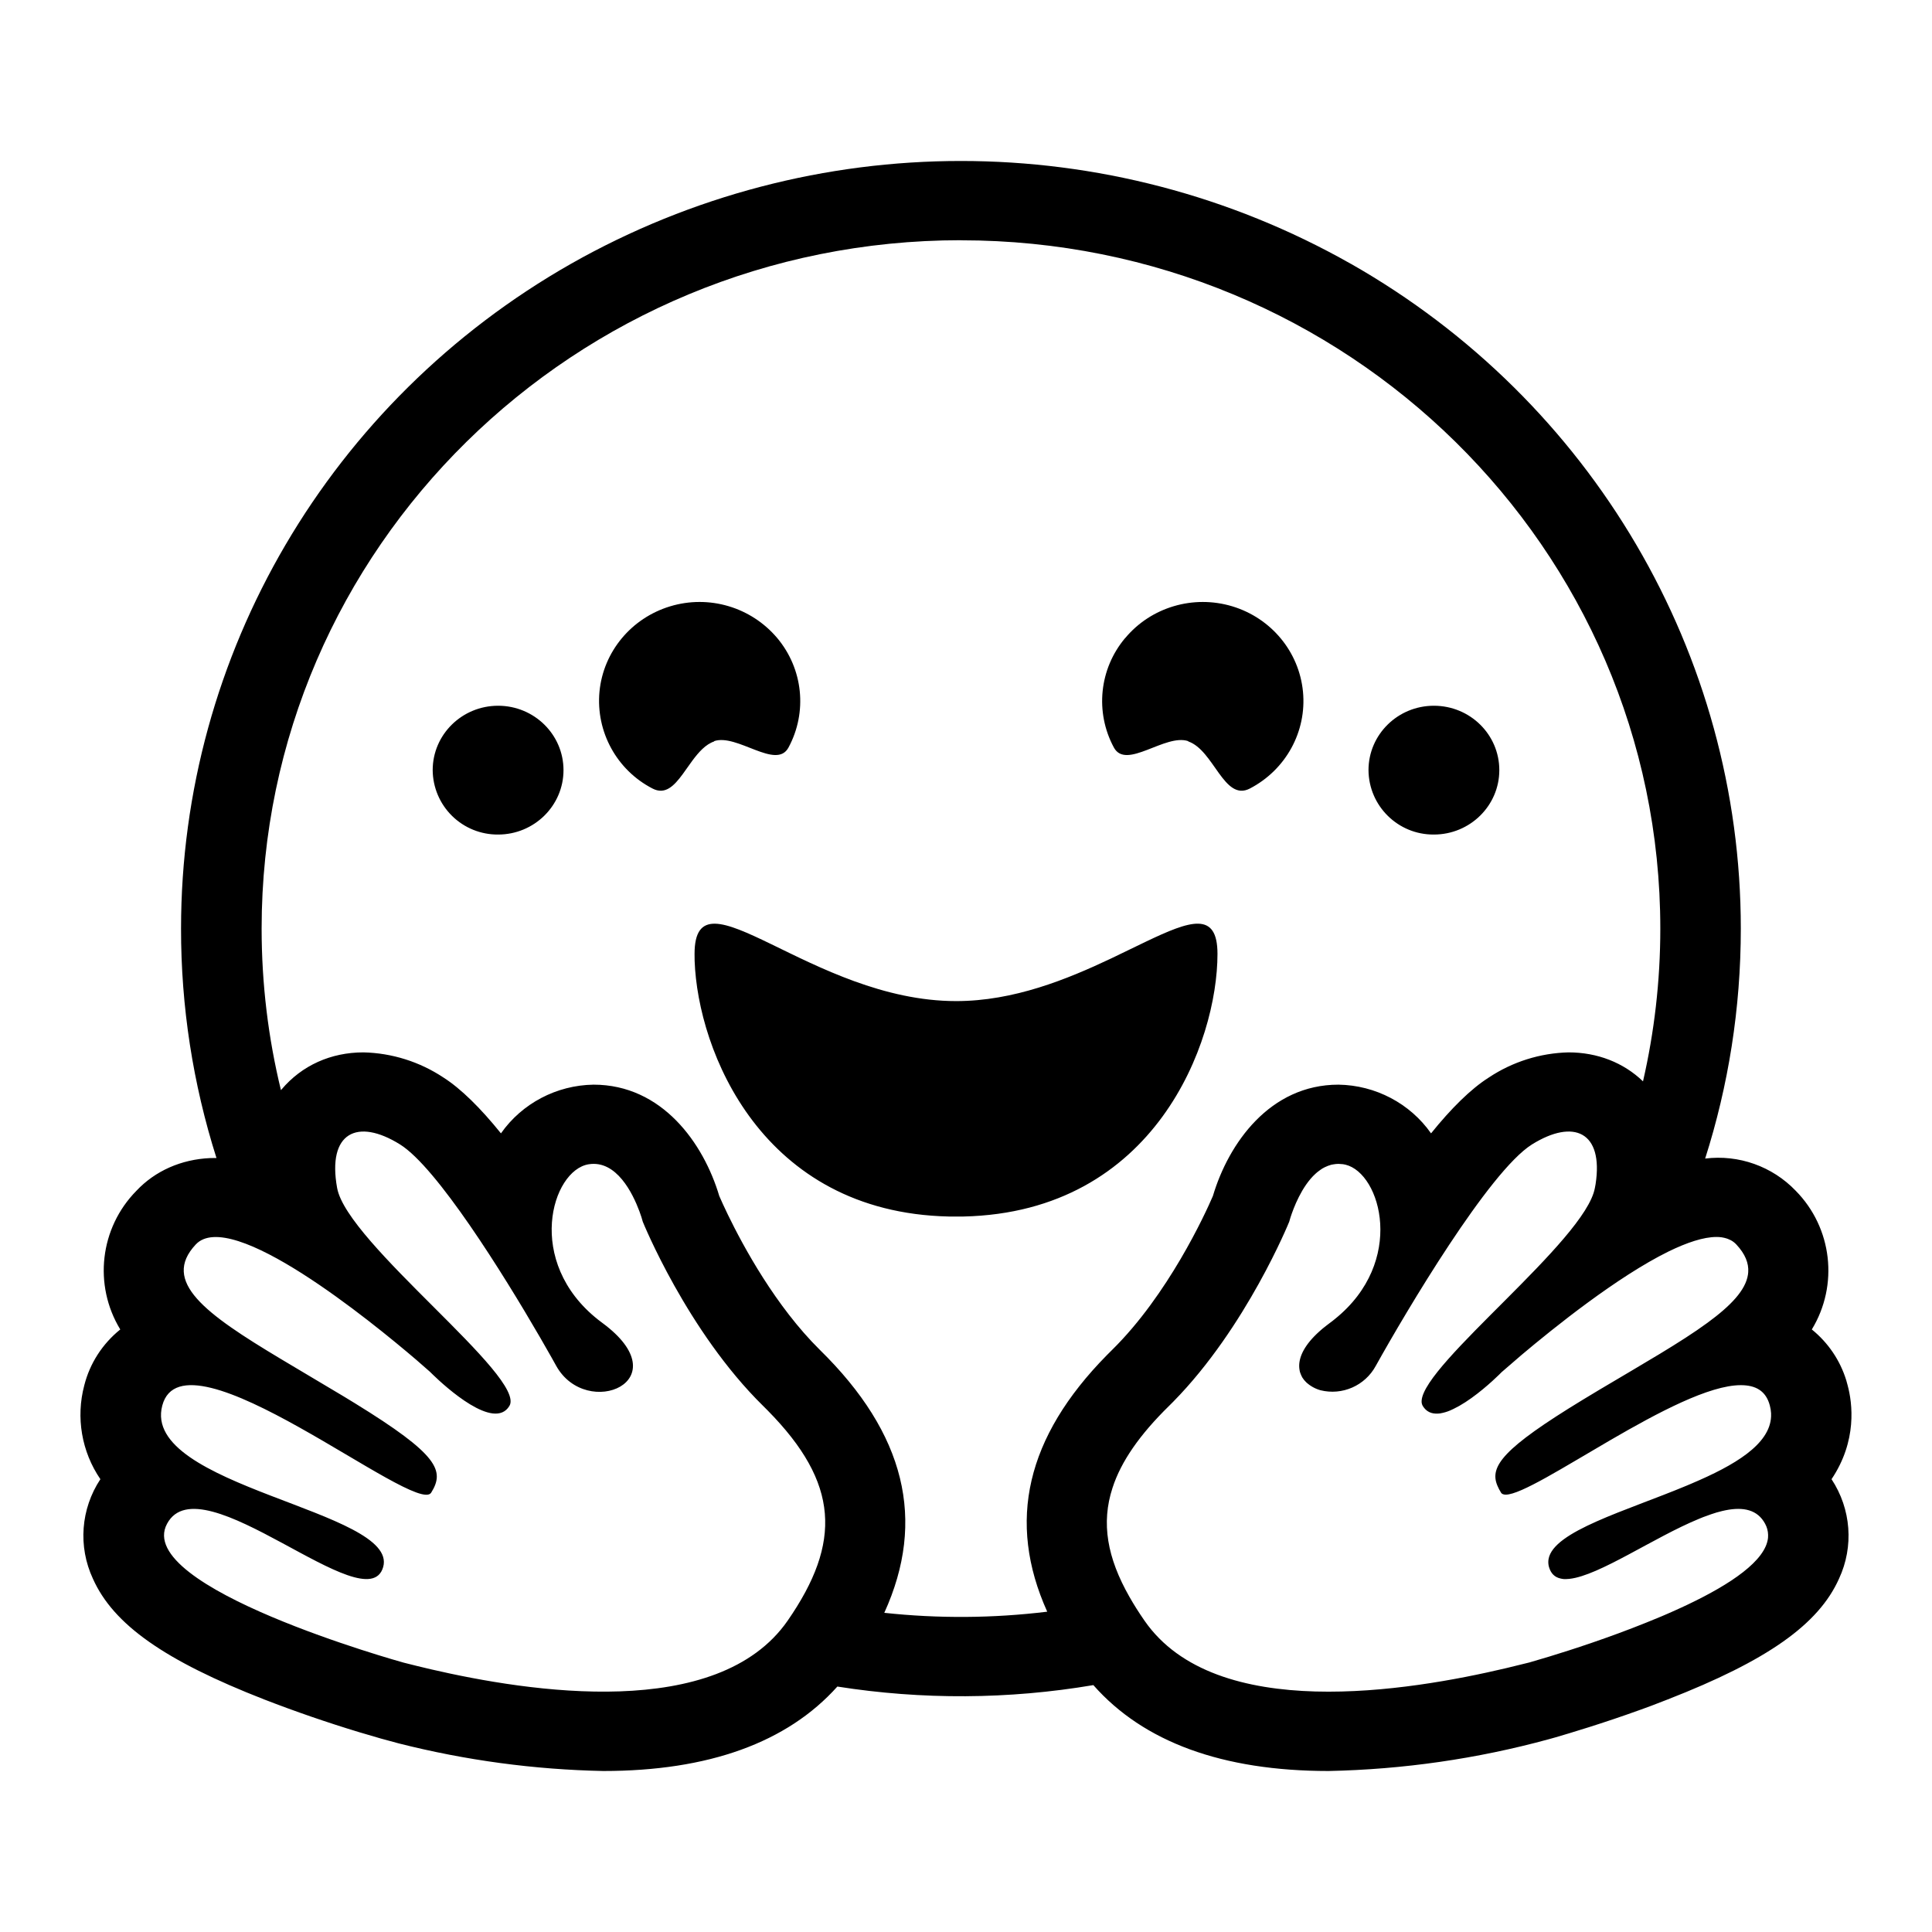
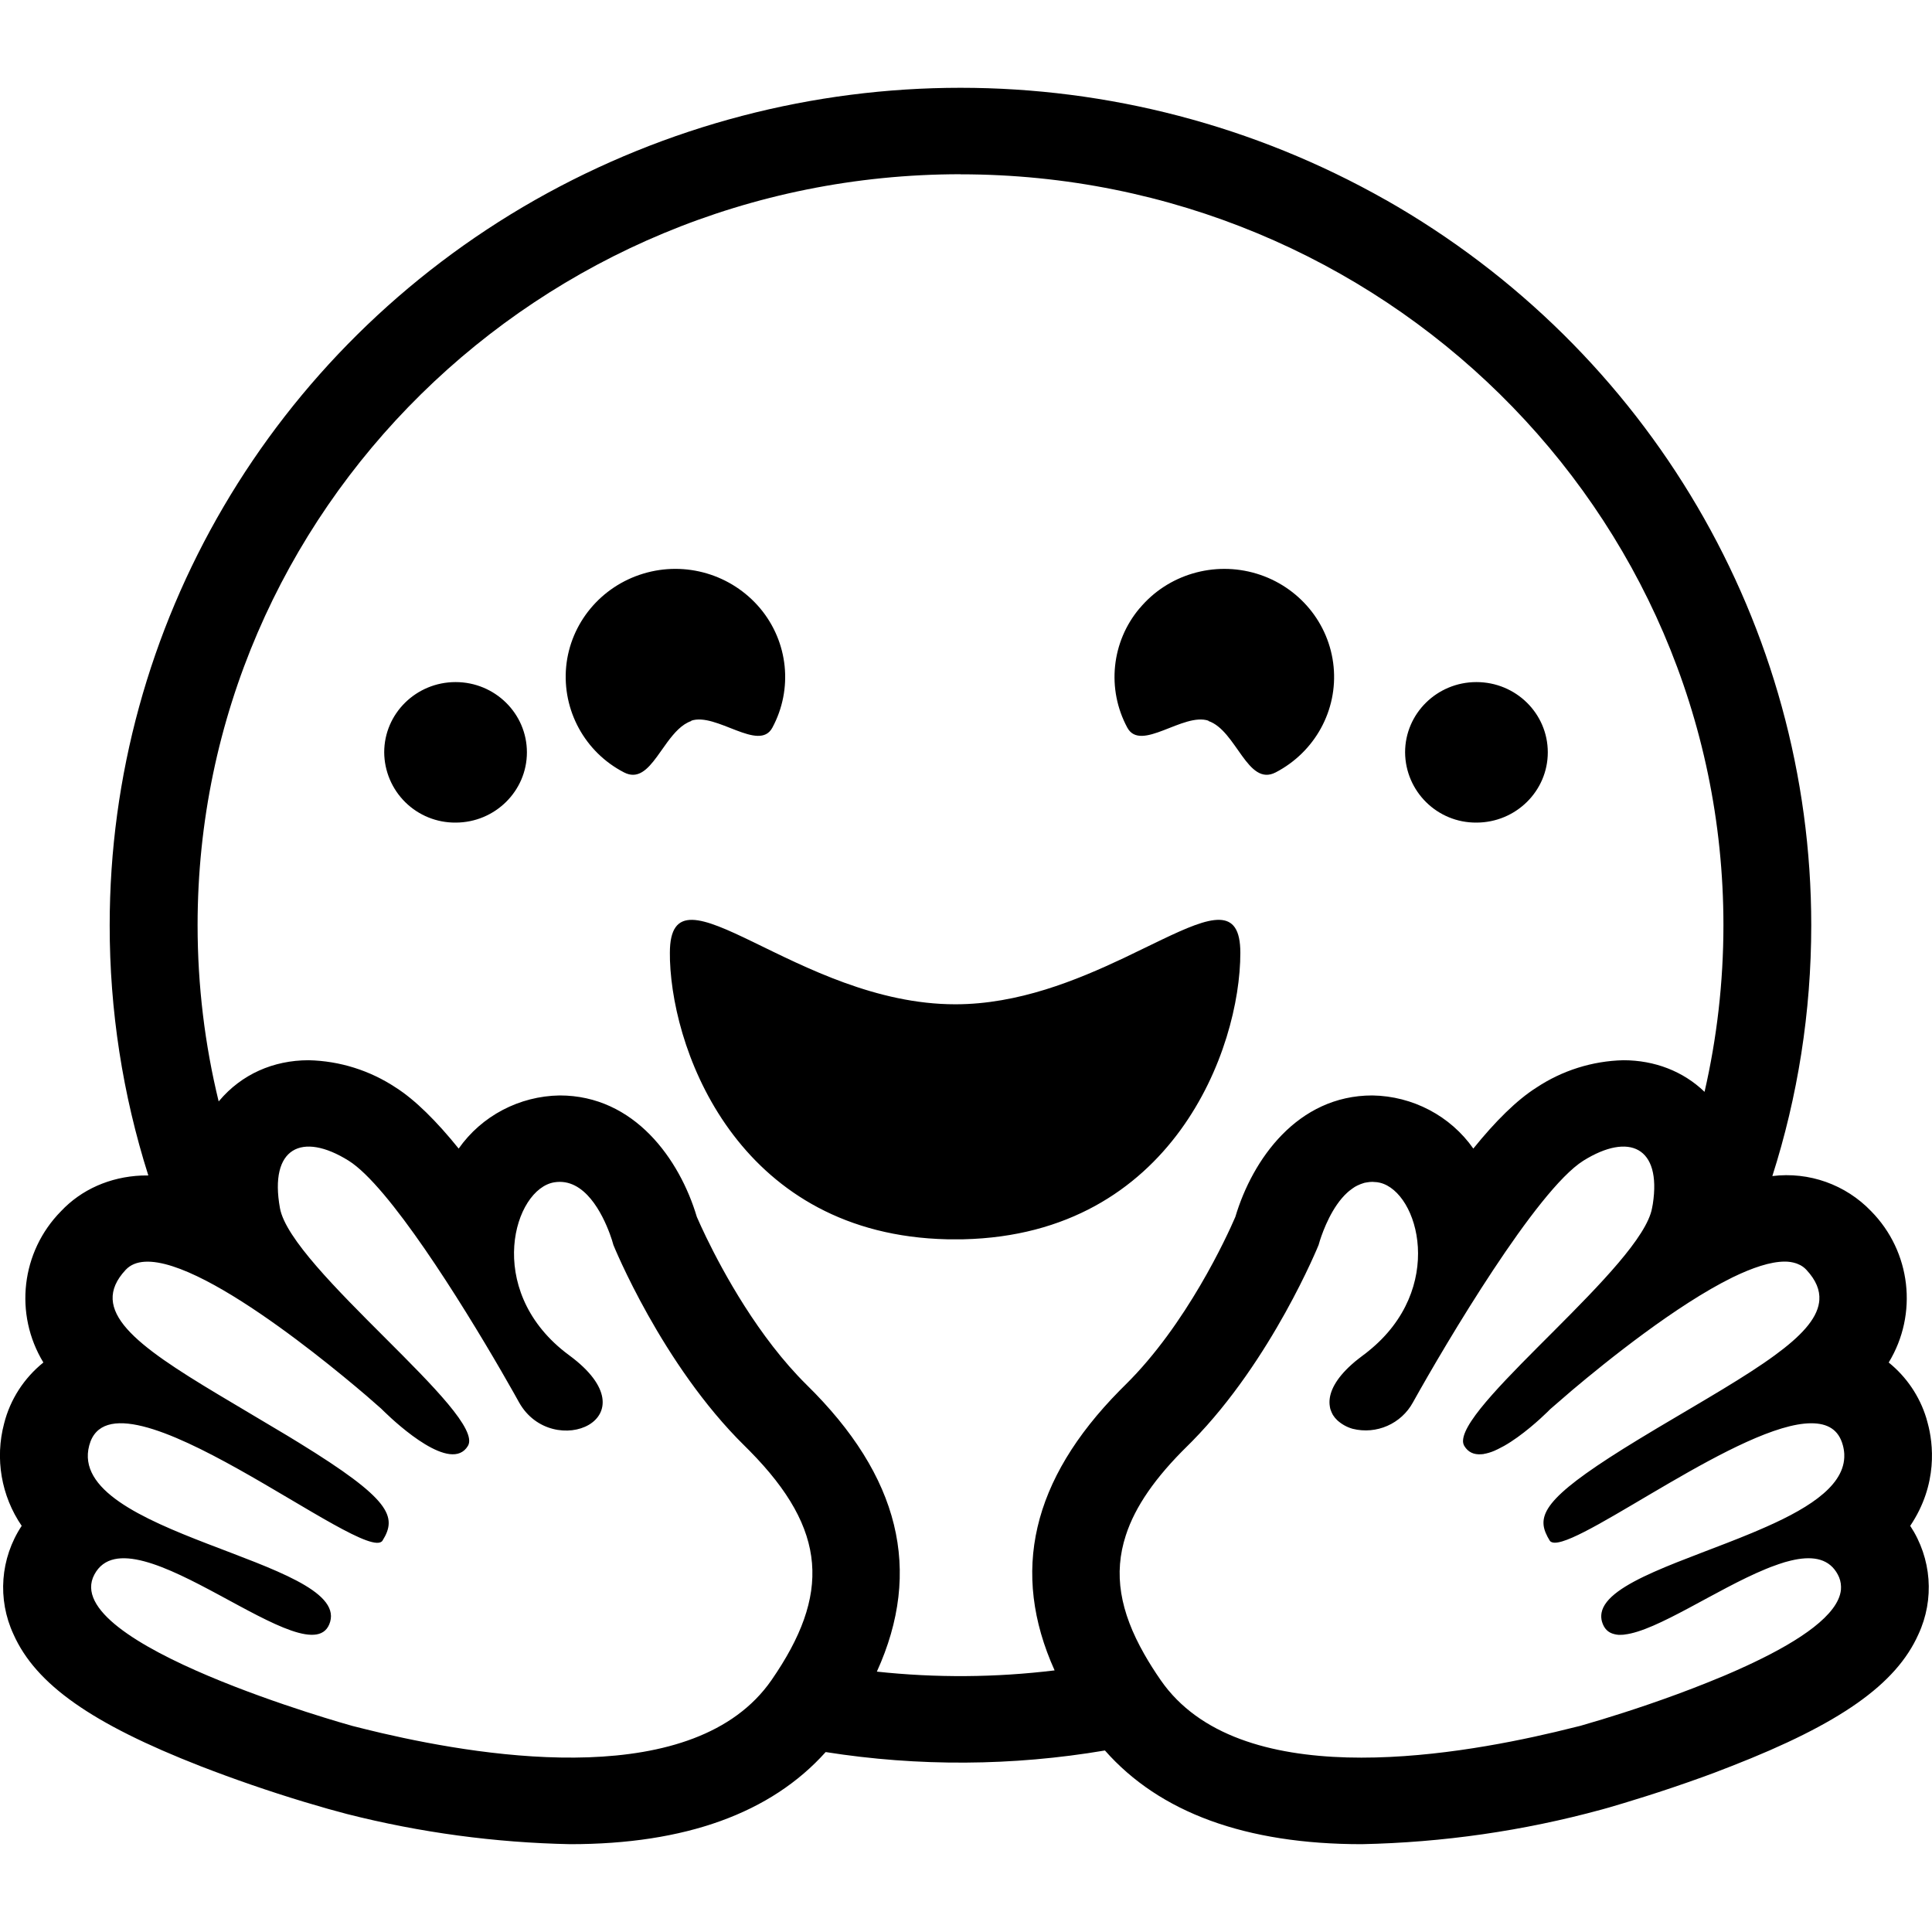
- <svg xmlns="http://www.w3.org/2000/svg" viewBox="0 0 24 24">
+ <svg xmlns="http://www.w3.org/2000/svg" viewBox="1 1 22 22">
  <path fill="#000000" fill-rule="evenodd" d="M16.781 3.277c2.997 1.704 4.844 4.851 4.844 8.258 0 .995-.155 1.955-.443 2.857a1.332 1.332 0 011.125.4 1.41 1.41 0 01.2 1.723c.204.165.352.385.428.632l.017.062c.06.222.12.69-.2 1.166.244.37.279.836.093 1.236-.255.57-.893 1.018-2.128 1.5l-.202.078-.131.048c-.478.173-.89.295-1.061.345l-.086.024c-.89.243-1.808.375-2.732.394-1.32 0-2.3-.36-2.923-1.067a9.852 9.852 0 01-3.18.018C9.778 21.647 8.802 22 7.494 22a11.249 11.249 0 01-2.541-.343l-.221-.06-.273-.08a16.574 16.574 0 01-1.175-.405c-1.237-.483-1.875-.93-2.13-1.501-.186-.4-.151-.867.093-1.236a1.42 1.42 0 01-.2-1.166c.069-.273.226-.516.447-.694a1.41 1.41 0 01.2-1.722c.233-.248.557-.391.917-.407l.078-.001a9.385 9.385 0 01-.44-2.85c0-3.407 1.847-6.554 4.844-8.258a9.822 9.822 0 019.687 0zM4.188 14.758c.125.687 2.357 2.35 2.14 2.707-.19.315-.796-.239-.948-.386l-.041-.04-.168-.147c-.561-.479-2.304-1.9-2.74-1.432-.43.46.119.859 1.055 1.42l.784.467.136.083c1.045.643 1.12.84.95 1.113-.188.295-3.07-2.1-3.34-1.083-.27 1.011 2.942 1.304 2.744 2.006-.2.7-2.265-1.324-2.685-.537-.425.79 2.913 1.718 2.94 1.725l.16.04.175.042c1.227.284 3.565.65 4.435-.604.673-.973.64-1.709-.248-2.61l-.057-.057c-.945-.928-1.495-2.288-1.495-2.288l-.017-.058-.025-.072c-.082-.22-.284-.639-.63-.584-.46.073-.798 1.21.12 1.933l.05.038c.977.721-.195 1.21-.573.534l-.058-.104-.143-.25c-.463-.799-1.282-2.111-1.739-2.397-.532-.332-.907-.148-.782.541zm14.842-.541c-.533.335-1.563 2.074-1.94 2.751a.613.613 0 01-.687.302.436.436 0 01-.176-.098.303.303 0 01-.049-.06l-.014-.028-.008-.02-.007-.019-.003-.013-.003-.017a.289.289 0 01-.004-.048c0-.12.071-.266.25-.427.026-.024.054-.047.084-.07l.047-.036c.022-.016.043-.032.063-.049.883-.71.573-1.81.131-1.917l-.031-.006-.056-.004a.368.368 0 00-.062.006l-.028.005-.042.014-.039.017-.028.015-.028.019-.036.027-.023.02c-.173.158-.273.428-.31.542l-.016.054s-.53 1.309-1.439 2.234l-.054.054c-.365.358-.596.69-.702 1.018-.143.437-.066.868.21 1.353.055.097.117.195.187.296.882 1.275 3.282.876 4.494.59l.286-.07.25-.074c.276-.084.736-.233 1.2-.42l.188-.077.065-.028.064-.028.124-.056.081-.038c.529-.252.964-.543.994-.827l.001-.036a.299.299 0 00-.037-.139c-.094-.176-.271-.212-.491-.168l-.045.01c-.044.01-.09.024-.136.04l-.097.035-.054.022c-.559.23-1.238.705-1.607.745h.006a.452.452 0 01-.05.003h-.024l-.024-.003-.023-.005c-.068-.016-.116-.06-.14-.142a.22.22 0 01-.005-.1c.062-.345.958-.595 1.713-.91l.066-.028c.528-.224.97-.483.985-.832v-.04a.47.47 0 00-.016-.098c-.048-.18-.175-.251-.36-.251-.785 0-2.55 1.36-2.92 1.36-.025 0-.048-.007-.058-.024a.6.6 0 01-.046-.088c-.1-.238.068-.462 1.06-1.066l.209-.126c.538-.32 1.01-.588 1.341-.831.29-.212.475-.406.503-.6l.003-.028c.008-.113-.038-.227-.147-.344a.266.266 0 00-.07-.054l-.034-.015-.013-.005a.403.403 0 00-.13-.02c-.162 0-.369.07-.595.18-.637.313-1.431.952-1.826 1.285l-.249.215-.033.033c-.08.078-.288.27-.493.386l-.071.037-.041.019a.535.535 0 01-.122.036h.005a.346.346 0 01-.031.003l.01-.001-.013.001c-.079.005-.145-.021-.19-.095a.113.113 0 01-.014-.065c.027-.465 2.034-1.991 2.152-2.642l.009-.048c.1-.65-.271-.817-.791-.493zM11.938 2.984c-4.798 0-8.688 3.829-8.688 8.55 0 .692.083 1.364.24 2.008l.008-.009c.252-.298.612-.46 1.017-.46.355.008.699.117.993.312.22.14.465.384.715.694.261-.372.69-.598 1.15-.605.852 0 1.367.728 1.562 1.383l.047.105.06.127c.192.396.595 1.139 1.143 1.68 1.06 1.04 1.324 2.115.8 3.266a8.865 8.865 0 002.024-.014c-.505-1.12-.26-2.17.74-3.186l.066-.066c.695-.684 1.157-1.69 1.252-1.912.195-.655.708-1.383 1.56-1.383.46.007.889.233 1.15.605.25-.31.495-.553.718-.694a1.87 1.87 0 01.99-.312c.357 0 .682.126.925.36.14-.61.215-1.245.215-1.898 0-4.722-3.89-8.55-8.687-8.55zm1.857 8.926l.439-.212c.553-.264.89-.383.89.152 0 1.093-.771 3.208-3.155 3.262h-.184c-2.325-.052-3.116-2.06-3.156-3.175l-.001-.087c0-1.107 1.452.586 3.25.586.716 0 1.379-.272 1.917-.526zm4.017-3.143c.45 0 .813.358.813.8 0 .441-.364.8-.813.8a.806.806 0 01-.812-.8c0-.442.364-.8.812-.8zm-11.624 0c.448 0 .812.358.812.8 0 .441-.364.8-.812.8a.806.806 0 01-.813-.8c0-.442.364-.8.813-.8zm7.79-.841c.32-.384.846-.54 1.33-.394.483.146.83.564.878 1.06.048.495-.212.97-.659 1.203-.322.168-.447-.477-.767-.585l.002-.003c-.287-.098-.772.362-.925.079a1.215 1.215 0 01.14-1.36zm-4.323 0c.322.384.377.92.14 1.36-.152.283-.64-.177-.925-.079l.003.003c-.108.036-.194.134-.273.24l-.118.165c-.11.15-.22.262-.377.18a1.226 1.226 0 01-.658-1.204c.048-.495.395-.913.878-1.059a1.262 1.262 0 011.33.394z" />
</svg>
